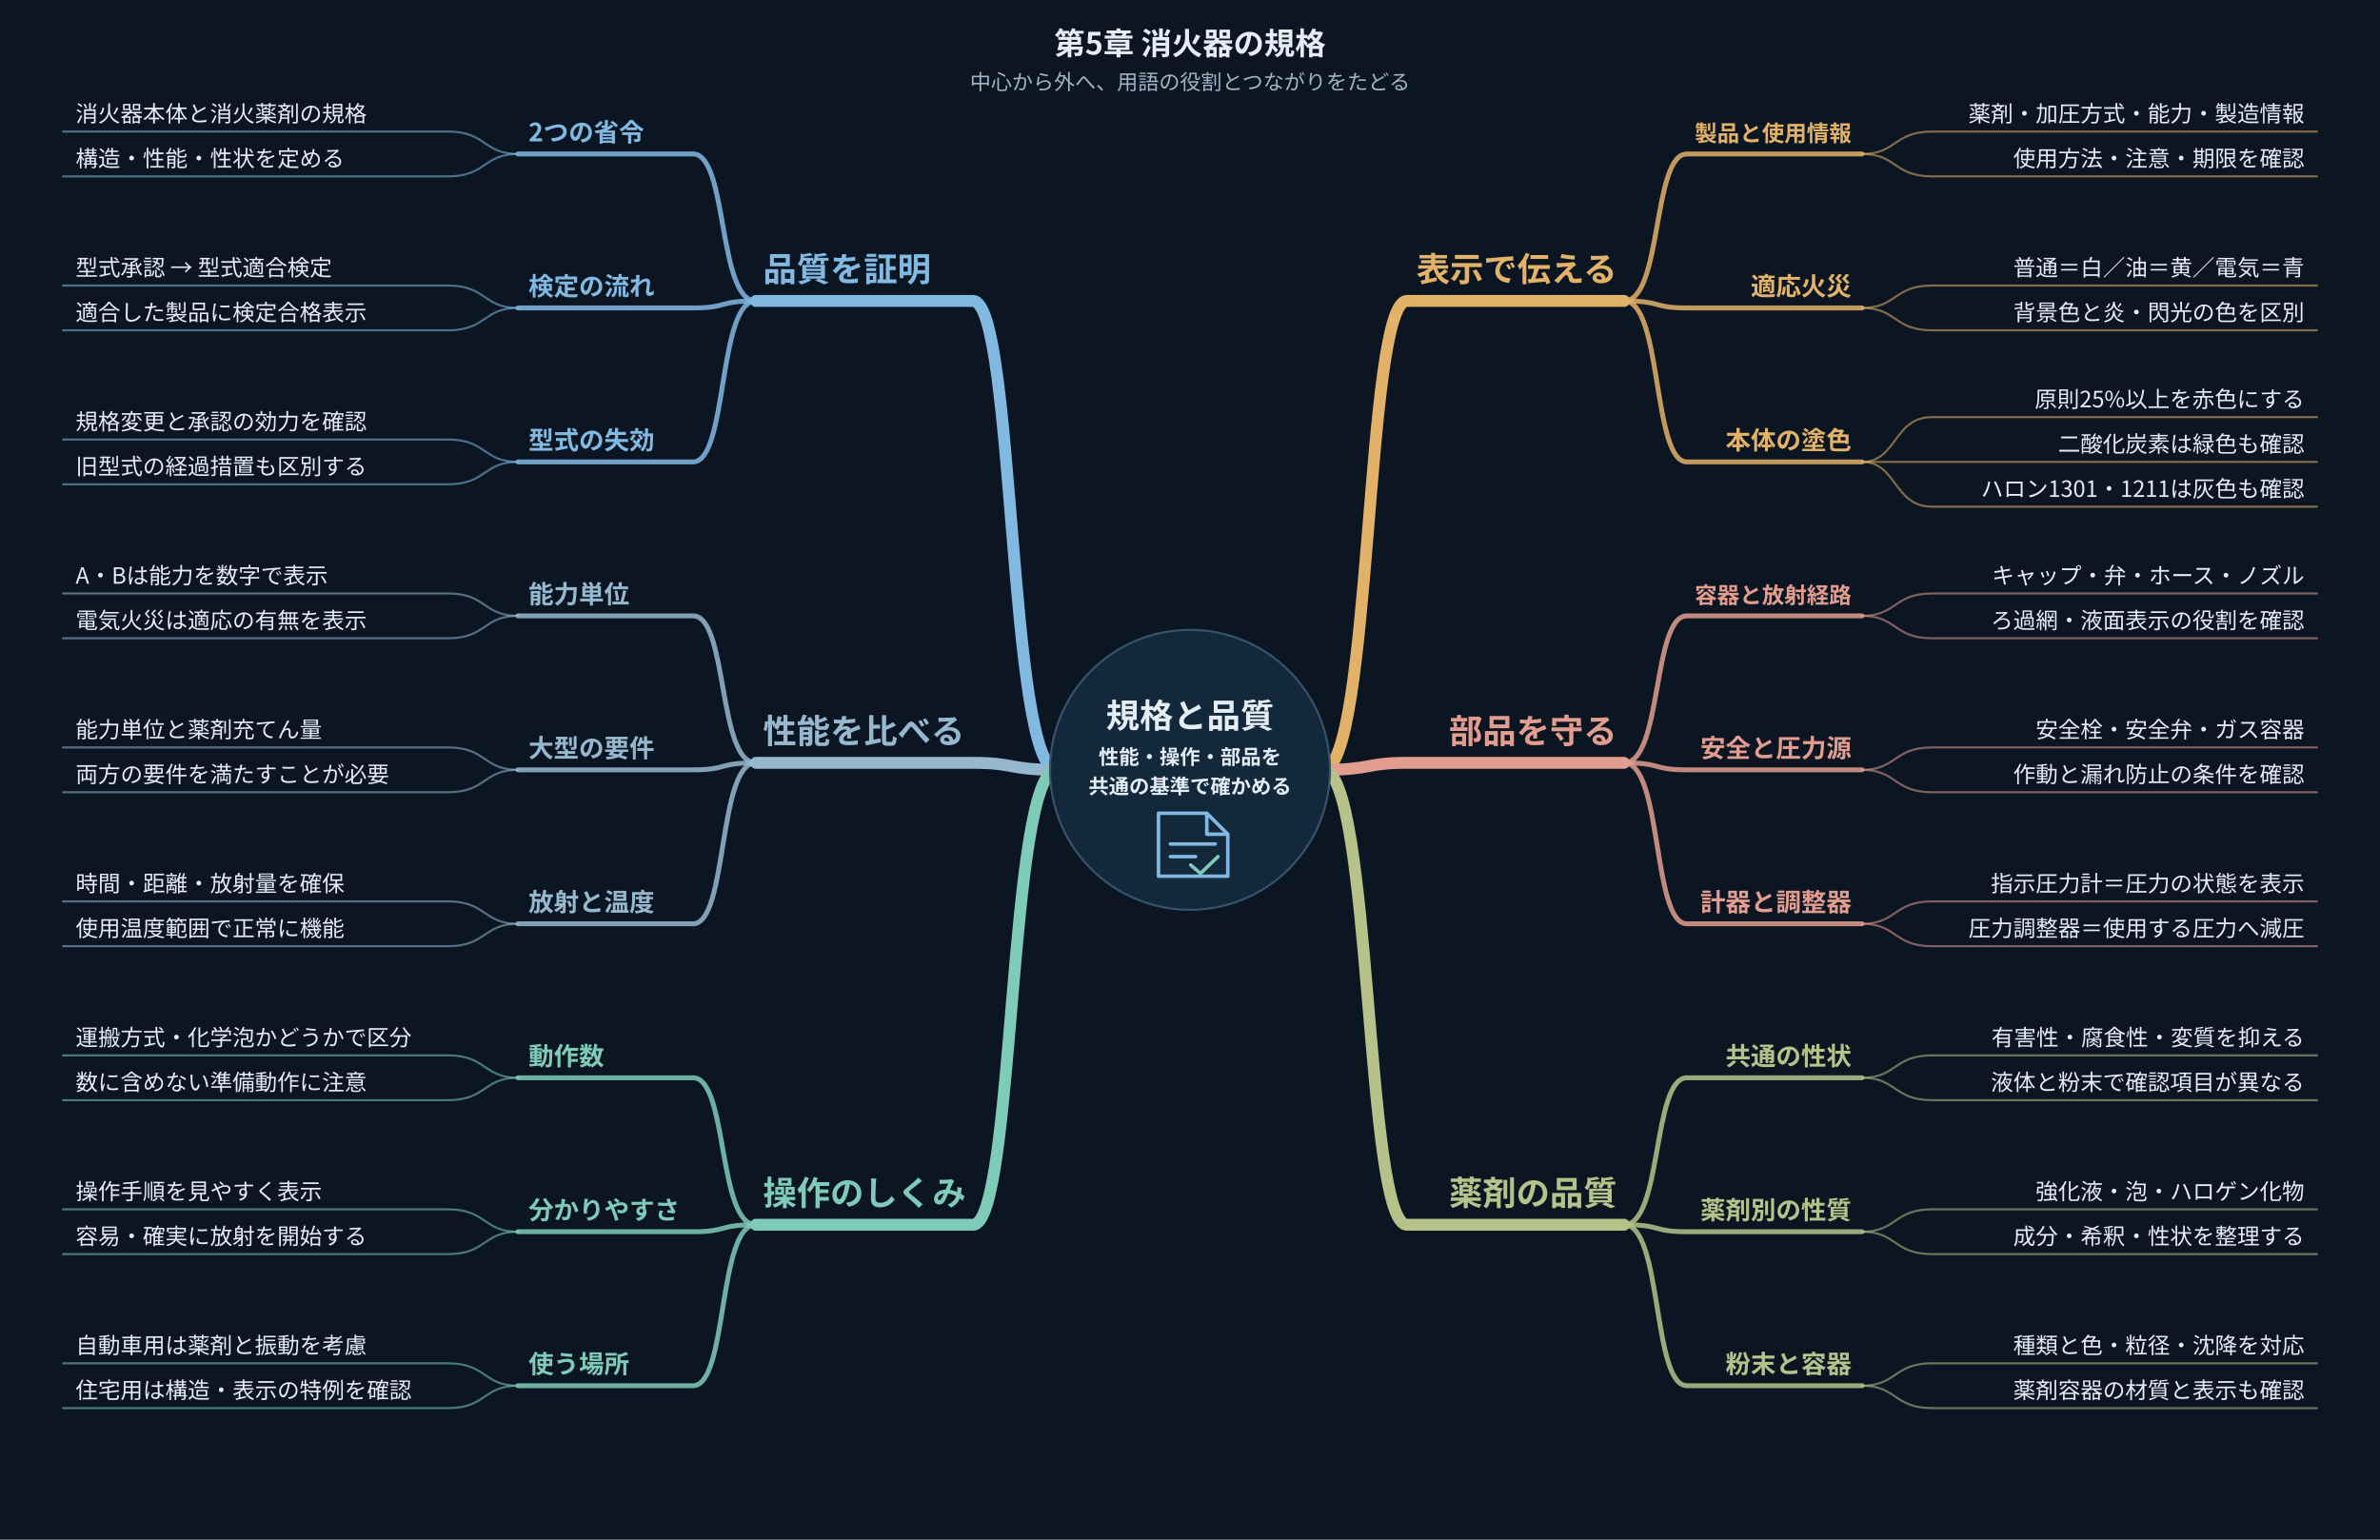
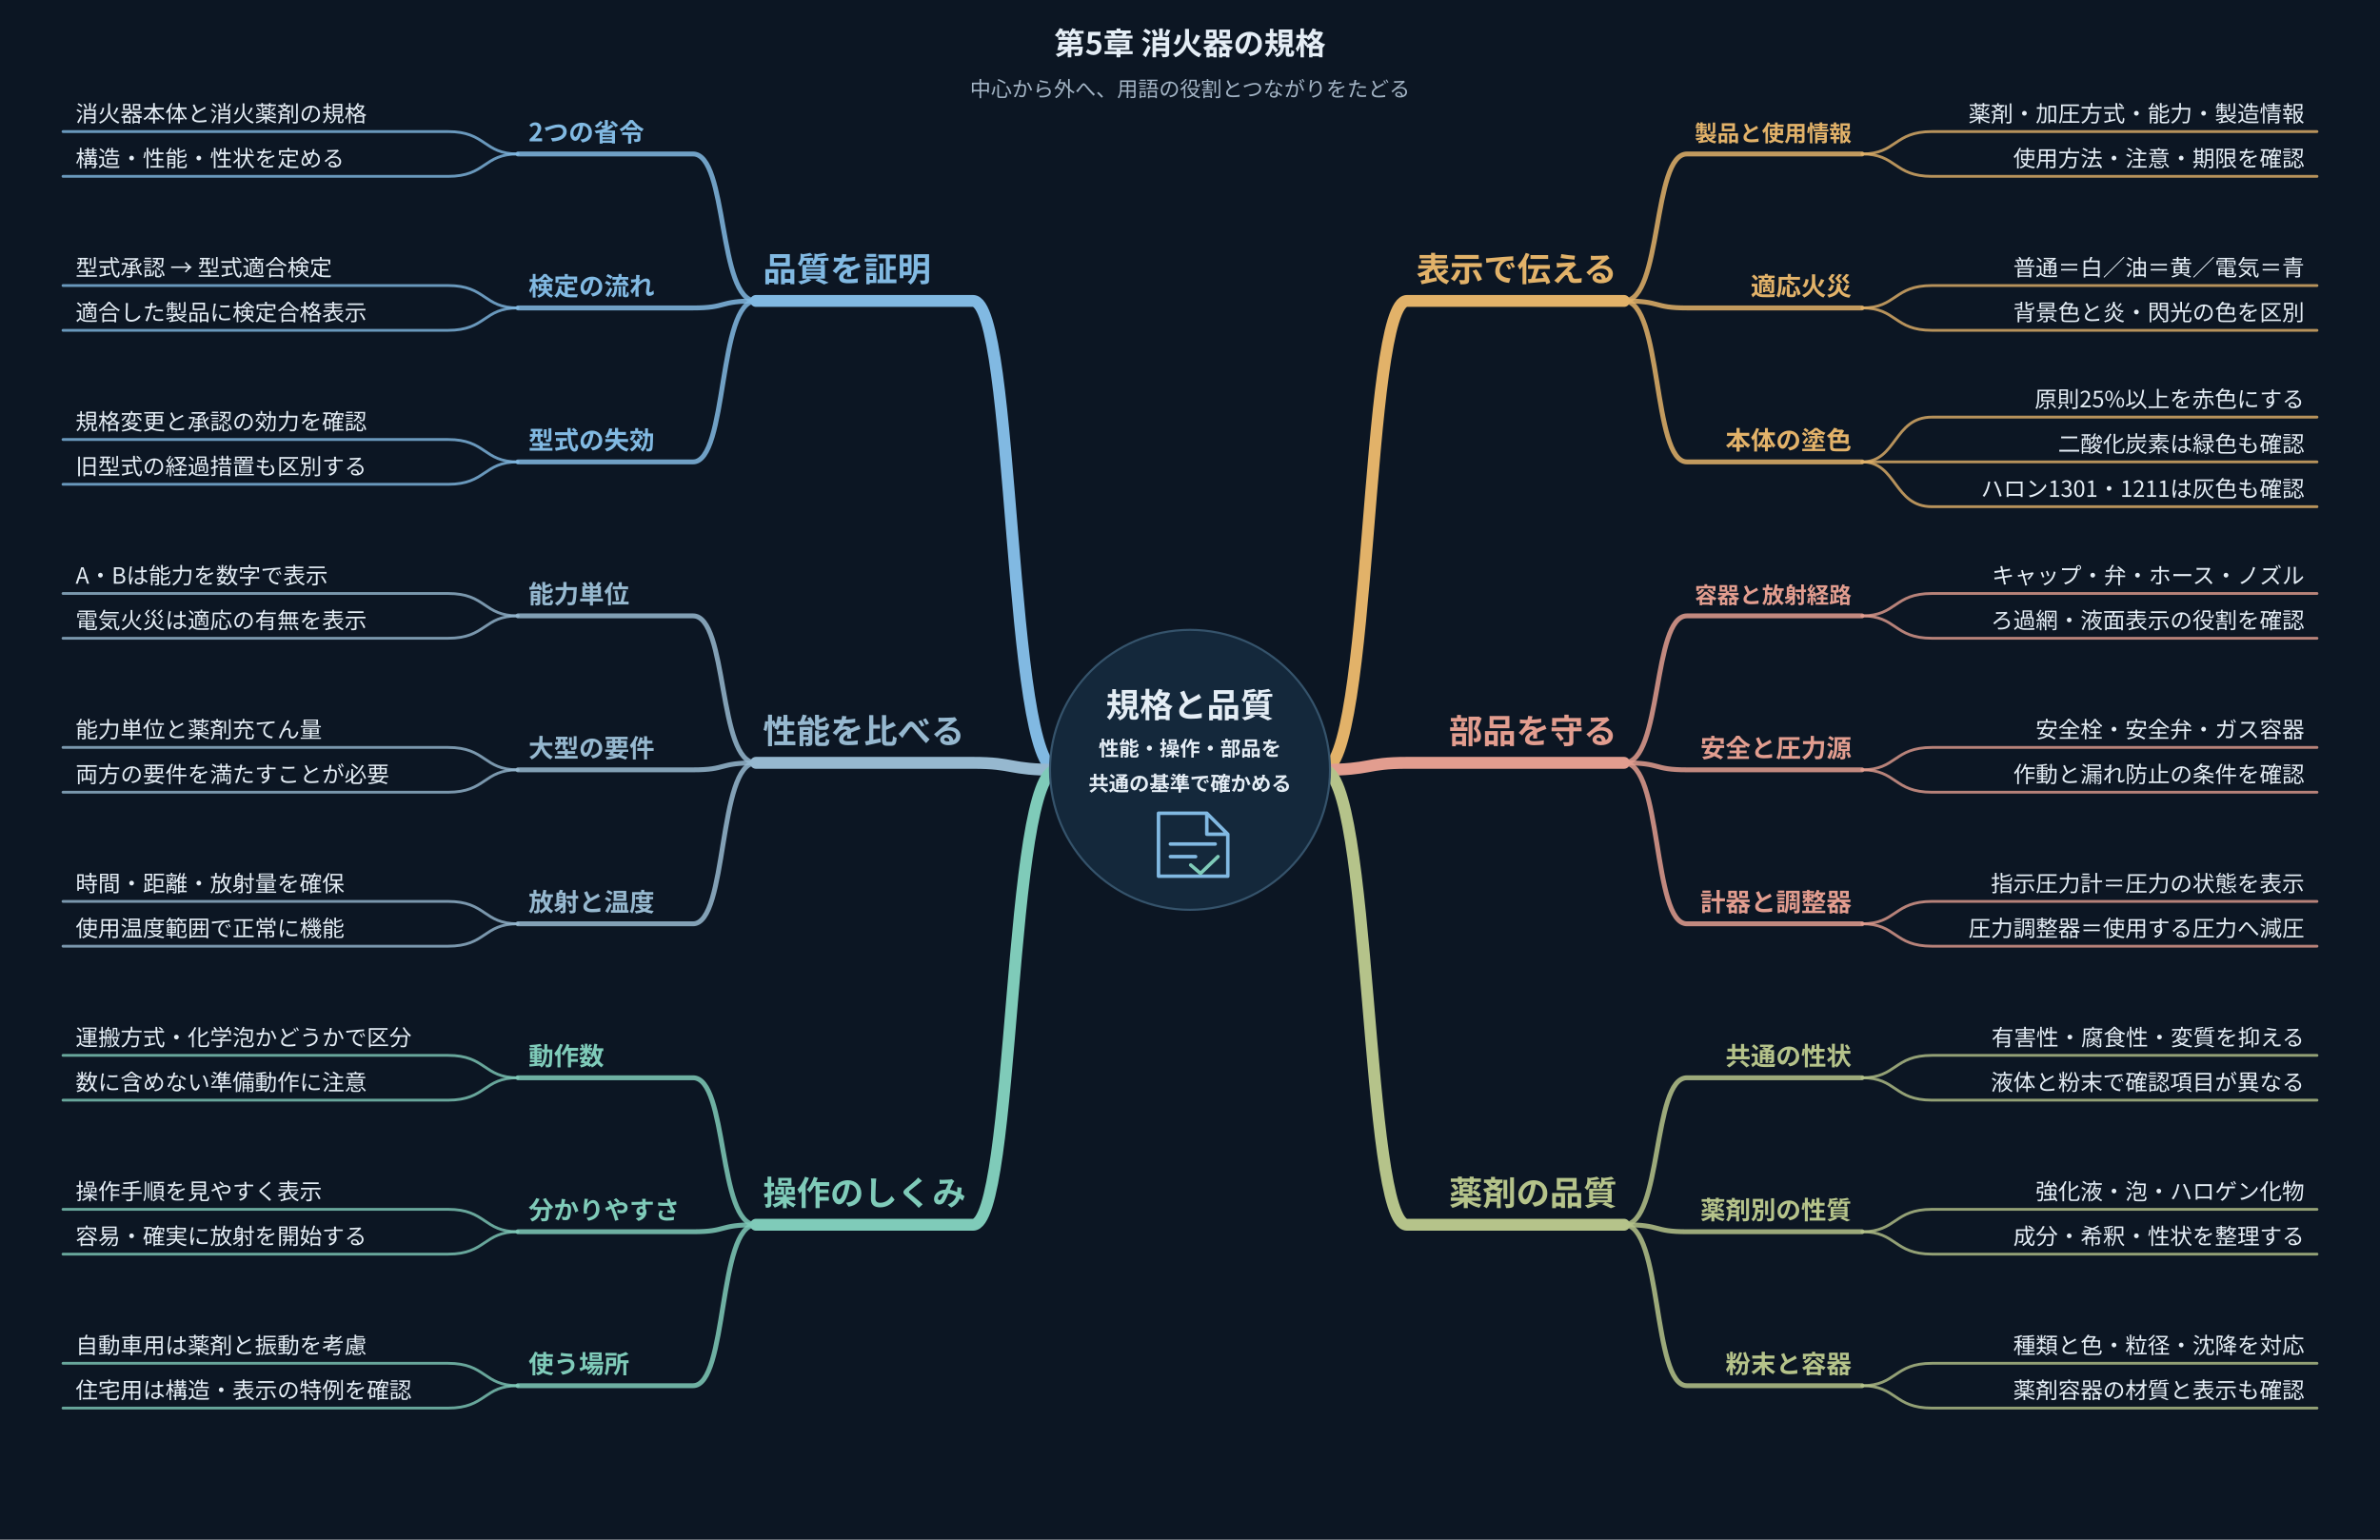
<svg xmlns="http://www.w3.org/2000/svg" width="3400" height="2200" viewBox="0 0 3400 2200" role="img" aria-labelledby="title desc">
  <rect width="3400" height="2200" fill="#0C1623" />
  <g font-family="Meiryo, Noto Sans CJK JP, sans-serif" fill="#E4EDF5" stroke-linecap="round" stroke-linejoin="round">
    <text x="1700" y="78" text-anchor="middle" font-size="44" font-weight="700" fill="#E4EDF5">第5章  消火器の規格</text>
-     <text x="1700" y="128" text-anchor="middle" font-size="30" font-weight="500" fill="#A3B4C5">中心から外へ、用語の役割とつながりをたどる</text>
+     <text x="1700" y="138" text-anchor="middle" font-size="30" font-weight="500" fill="#A3B4C5">中心から外へ、用語の役割とつながりをたどる</text>
    <path d="M 1510 1100 C 1440 1100 1450 430 1390 430 L 1080 430" fill="none" stroke="#81B9E2" stroke-width="17" opacity="1" />
    <text x="1090" y="402" text-anchor="start" font-size="48" font-weight="700" fill="#81B9E2">品質を証明</text>
    <path d="M 1080 430 C 1025 430 1040 220 990 220 L 740 220" fill="none" stroke="#81B9E2" stroke-width="7" opacity="0.85" />
    <text x="755" y="202" text-anchor="start" font-size="36" font-weight="700" fill="#81B9E2">2つの省令</text>
-     <path d="M 740 220 C 690 220 695 188.0 640 188.0 L 90 188.0" fill="none" stroke="#81B9E2" stroke-width="3" opacity="0.55" />
+     <path d="M 740 220 C 690 220 695 188.0 640 188.0 L 90 188.0" fill="none" stroke="#81B9E2" stroke-width="4" opacity="0.8" />
    <text x="108" y="174.0" text-anchor="start" font-size="32" font-weight="500" fill="#E4EDF5">消火器本体と消火薬剤の規格</text>
-     <path d="M 740 220 C 690 220 695 252.0 640 252.0 L 90 252.0" fill="none" stroke="#81B9E2" stroke-width="3" opacity="0.55" />
+     <path d="M 740 220 C 690 220 695 252.0 640 252.0 L 90 252.0" fill="none" stroke="#81B9E2" stroke-width="4" opacity="0.8" />
    <text x="108" y="238.0" text-anchor="start" font-size="32" font-weight="500" fill="#E4EDF5">構造・性能・性状を定める</text>
    <path d="M 1080 430 C 1025 430 1040 440 990 440 L 740 440" fill="none" stroke="#81B9E2" stroke-width="7" opacity="0.85" />
    <text x="755" y="422" text-anchor="start" font-size="36" font-weight="700" fill="#81B9E2">検定の流れ</text>
-     <path d="M 740 440 C 690 440 695 408.0 640 408.0 L 90 408.0" fill="none" stroke="#81B9E2" stroke-width="3" opacity="0.55" />
+     <path d="M 740 440 C 690 440 695 408.0 640 408.0 L 90 408.0" fill="none" stroke="#81B9E2" stroke-width="4" opacity="0.8" />
    <text x="108" y="394.0" text-anchor="start" font-size="32" font-weight="500" fill="#E4EDF5">型式承認 → 型式適合検定</text>
-     <path d="M 740 440 C 690 440 695 472.0 640 472.0 L 90 472.0" fill="none" stroke="#81B9E2" stroke-width="3" opacity="0.55" />
+     <path d="M 740 440 C 690 440 695 472.0 640 472.0 L 90 472.0" fill="none" stroke="#81B9E2" stroke-width="4" opacity="0.8" />
    <text x="108" y="458.0" text-anchor="start" font-size="32" font-weight="500" fill="#E4EDF5">適合した製品に検定合格表示</text>
    <path d="M 1080 430 C 1025 430 1040 660 990 660 L 740 660" fill="none" stroke="#81B9E2" stroke-width="7" opacity="0.85" />
    <text x="755" y="642" text-anchor="start" font-size="36" font-weight="700" fill="#81B9E2">型式の失効</text>
-     <path d="M 740 660 C 690 660 695 628.0 640 628.0 L 90 628.0" fill="none" stroke="#81B9E2" stroke-width="3" opacity="0.55" />
+     <path d="M 740 660 C 690 660 695 628.0 640 628.0 L 90 628.0" fill="none" stroke="#81B9E2" stroke-width="4" opacity="0.8" />
    <text x="108" y="614.0" text-anchor="start" font-size="32" font-weight="500" fill="#E4EDF5">規格変更と承認の効力を確認</text>
-     <path d="M 740 660 C 690 660 695 692.0 640 692.0 L 90 692.0" fill="none" stroke="#81B9E2" stroke-width="3" opacity="0.55" />
+     <path d="M 740 660 C 690 660 695 692.0 640 692.0 L 90 692.0" fill="none" stroke="#81B9E2" stroke-width="4" opacity="0.8" />
    <text x="108" y="678.0" text-anchor="start" font-size="32" font-weight="500" fill="#E4EDF5">旧型式の経過措置も区別する</text>
    <path d="M 1510 1100 C 1440 1100 1450 1090 1390 1090 L 1080 1090" fill="none" stroke="#96B8CF" stroke-width="17" opacity="1" />
    <text x="1090" y="1062" text-anchor="start" font-size="48" font-weight="700" fill="#96B8CF">性能を比べる</text>
    <path d="M 1080 1090 C 1025 1090 1040 880 990 880 L 740 880" fill="none" stroke="#96B8CF" stroke-width="7" opacity="0.85" />
    <text x="755" y="862" text-anchor="start" font-size="36" font-weight="700" fill="#96B8CF">能力単位</text>
-     <path d="M 740 880 C 690 880 695 848.0 640 848.0 L 90 848.0" fill="none" stroke="#96B8CF" stroke-width="3" opacity="0.55" />
+     <path d="M 740 880 C 690 880 695 848.0 640 848.0 L 90 848.0" fill="none" stroke="#96B8CF" stroke-width="4" opacity="0.8" />
    <text x="108" y="834.0" text-anchor="start" font-size="32" font-weight="500" fill="#E4EDF5">A・Bは能力を数字で表示</text>
-     <path d="M 740 880 C 690 880 695 912.0 640 912.0 L 90 912.0" fill="none" stroke="#96B8CF" stroke-width="3" opacity="0.55" />
+     <path d="M 740 880 C 690 880 695 912.0 640 912.0 L 90 912.0" fill="none" stroke="#96B8CF" stroke-width="4" opacity="0.8" />
    <text x="108" y="898.0" text-anchor="start" font-size="32" font-weight="500" fill="#E4EDF5">電気火災は適応の有無を表示</text>
    <path d="M 1080 1090 C 1025 1090 1040 1100 990 1100 L 740 1100" fill="none" stroke="#96B8CF" stroke-width="7" opacity="0.85" />
    <text x="755" y="1082" text-anchor="start" font-size="36" font-weight="700" fill="#96B8CF">大型の要件</text>
-     <path d="M 740 1100 C 690 1100 695 1068.0 640 1068.0 L 90 1068.0" fill="none" stroke="#96B8CF" stroke-width="3" opacity="0.55" />
+     <path d="M 740 1100 C 690 1100 695 1068.0 640 1068.0 L 90 1068.0" fill="none" stroke="#96B8CF" stroke-width="4" opacity="0.8" />
    <text x="108" y="1054.0" text-anchor="start" font-size="32" font-weight="500" fill="#E4EDF5">能力単位と薬剤充てん量</text>
-     <path d="M 740 1100 C 690 1100 695 1132.0 640 1132.0 L 90 1132.0" fill="none" stroke="#96B8CF" stroke-width="3" opacity="0.55" />
+     <path d="M 740 1100 C 690 1100 695 1132.0 640 1132.0 L 90 1132.0" fill="none" stroke="#96B8CF" stroke-width="4" opacity="0.8" />
    <text x="108" y="1118.0" text-anchor="start" font-size="32" font-weight="500" fill="#E4EDF5">両方の要件を満たすことが必要</text>
    <path d="M 1080 1090 C 1025 1090 1040 1320 990 1320 L 740 1320" fill="none" stroke="#96B8CF" stroke-width="7" opacity="0.85" />
    <text x="755" y="1302" text-anchor="start" font-size="36" font-weight="700" fill="#96B8CF">放射と温度</text>
-     <path d="M 740 1320 C 690 1320 695 1288.0 640 1288.0 L 90 1288.0" fill="none" stroke="#96B8CF" stroke-width="3" opacity="0.55" />
+     <path d="M 740 1320 C 690 1320 695 1288.0 640 1288.0 L 90 1288.0" fill="none" stroke="#96B8CF" stroke-width="4" opacity="0.8" />
    <text x="108" y="1274.0" text-anchor="start" font-size="32" font-weight="500" fill="#E4EDF5">時間・距離・放射量を確保</text>
-     <path d="M 740 1320 C 690 1320 695 1352.0 640 1352.0 L 90 1352.0" fill="none" stroke="#96B8CF" stroke-width="3" opacity="0.55" />
+     <path d="M 740 1320 C 690 1320 695 1352.0 640 1352.0 L 90 1352.0" fill="none" stroke="#96B8CF" stroke-width="4" opacity="0.8" />
    <text x="108" y="1338.0" text-anchor="start" font-size="32" font-weight="500" fill="#E4EDF5">使用温度範囲で正常に機能</text>
    <path d="M 1510 1100 C 1440 1100 1450 1750 1390 1750 L 1080 1750" fill="none" stroke="#7FCBB9" stroke-width="17" opacity="1" />
    <text x="1090" y="1722" text-anchor="start" font-size="48" font-weight="700" fill="#7FCBB9">操作のしくみ</text>
    <path d="M 1080 1750 C 1025 1750 1040 1540 990 1540 L 740 1540" fill="none" stroke="#7FCBB9" stroke-width="7" opacity="0.85" />
    <text x="755" y="1522" text-anchor="start" font-size="36" font-weight="700" fill="#7FCBB9">動作数</text>
-     <path d="M 740 1540 C 690 1540 695 1508.0 640 1508.0 L 90 1508.0" fill="none" stroke="#7FCBB9" stroke-width="3" opacity="0.55" />
+     <path d="M 740 1540 C 690 1540 695 1508.0 640 1508.0 L 90 1508.0" fill="none" stroke="#7FCBB9" stroke-width="4" opacity="0.8" />
    <text x="108" y="1494.0" text-anchor="start" font-size="32" font-weight="500" fill="#E4EDF5">運搬方式・化学泡かどうかで区分</text>
-     <path d="M 740 1540 C 690 1540 695 1572.0 640 1572.0 L 90 1572.0" fill="none" stroke="#7FCBB9" stroke-width="3" opacity="0.55" />
+     <path d="M 740 1540 C 690 1540 695 1572.0 640 1572.0 L 90 1572.0" fill="none" stroke="#7FCBB9" stroke-width="4" opacity="0.8" />
    <text x="108" y="1558.0" text-anchor="start" font-size="32" font-weight="500" fill="#E4EDF5">数に含めない準備動作に注意</text>
    <path d="M 1080 1750 C 1025 1750 1040 1760 990 1760 L 740 1760" fill="none" stroke="#7FCBB9" stroke-width="7" opacity="0.85" />
    <text x="755" y="1742" text-anchor="start" font-size="36" font-weight="700" fill="#7FCBB9">分かりやすさ</text>
-     <path d="M 740 1760 C 690 1760 695 1728.0 640 1728.0 L 90 1728.0" fill="none" stroke="#7FCBB9" stroke-width="3" opacity="0.55" />
+     <path d="M 740 1760 C 690 1760 695 1728.0 640 1728.0 L 90 1728.0" fill="none" stroke="#7FCBB9" stroke-width="4" opacity="0.8" />
    <text x="108" y="1714.0" text-anchor="start" font-size="32" font-weight="500" fill="#E4EDF5">操作手順を見やすく表示</text>
-     <path d="M 740 1760 C 690 1760 695 1792.0 640 1792.0 L 90 1792.0" fill="none" stroke="#7FCBB9" stroke-width="3" opacity="0.55" />
+     <path d="M 740 1760 C 690 1760 695 1792.0 640 1792.0 L 90 1792.0" fill="none" stroke="#7FCBB9" stroke-width="4" opacity="0.8" />
    <text x="108" y="1778.0" text-anchor="start" font-size="32" font-weight="500" fill="#E4EDF5">容易・確実に放射を開始する</text>
    <path d="M 1080 1750 C 1025 1750 1040 1980 990 1980 L 740 1980" fill="none" stroke="#7FCBB9" stroke-width="7" opacity="0.85" />
    <text x="755" y="1962" text-anchor="start" font-size="36" font-weight="700" fill="#7FCBB9">使う場所</text>
-     <path d="M 740 1980 C 690 1980 695 1948.0 640 1948.0 L 90 1948.0" fill="none" stroke="#7FCBB9" stroke-width="3" opacity="0.55" />
+     <path d="M 740 1980 C 690 1980 695 1948.0 640 1948.0 L 90 1948.0" fill="none" stroke="#7FCBB9" stroke-width="4" opacity="0.8" />
    <text x="108" y="1934.0" text-anchor="start" font-size="32" font-weight="500" fill="#E4EDF5">自動車用は薬剤と振動を考慮</text>
-     <path d="M 740 1980 C 690 1980 695 2012.0 640 2012.0 L 90 2012.0" fill="none" stroke="#7FCBB9" stroke-width="3" opacity="0.55" />
+     <path d="M 740 1980 C 690 1980 695 2012.0 640 2012.0 L 90 2012.0" fill="none" stroke="#7FCBB9" stroke-width="4" opacity="0.8" />
    <text x="108" y="1998.0" text-anchor="start" font-size="32" font-weight="500" fill="#E4EDF5">住宅用は構造・表示の特例を確認</text>
    <path d="M 1890 1100 C 1960 1100 1950 430 2010 430 L 2320 430" fill="none" stroke="#E2B269" stroke-width="17" opacity="1" />
    <text x="2310" y="402" text-anchor="end" font-size="48" font-weight="700" fill="#E2B269">表示で伝える</text>
    <path d="M 2320 430 C 2375 430 2360 220 2410 220 L 2660 220" fill="none" stroke="#E2B269" stroke-width="7" opacity="0.85" />
    <text x="2645" y="202" text-anchor="end" font-size="32" font-weight="700" fill="#E2B269">製品と使用情報</text>
-     <path d="M 2660 220 C 2710 220 2705 188.0 2760 188.0 L 3310 188.0" fill="none" stroke="#E2B269" stroke-width="3" opacity="0.55" />
+     <path d="M 2660 220 C 2710 220 2705 188.0 2760 188.0 L 3310 188.0" fill="none" stroke="#E2B269" stroke-width="4" opacity="0.8" />
    <text x="3292" y="174.0" text-anchor="end" font-size="32" font-weight="500" fill="#E4EDF5">薬剤・加圧方式・能力・製造情報</text>
-     <path d="M 2660 220 C 2710 220 2705 252.0 2760 252.0 L 3310 252.0" fill="none" stroke="#E2B269" stroke-width="3" opacity="0.55" />
+     <path d="M 2660 220 C 2710 220 2705 252.0 2760 252.0 L 3310 252.0" fill="none" stroke="#E2B269" stroke-width="4" opacity="0.8" />
    <text x="3292" y="238.0" text-anchor="end" font-size="32" font-weight="500" fill="#E4EDF5">使用方法・注意・期限を確認</text>
    <path d="M 2320 430 C 2375 430 2360 440 2410 440 L 2660 440" fill="none" stroke="#E2B269" stroke-width="7" opacity="0.85" />
    <text x="2645" y="422" text-anchor="end" font-size="36" font-weight="700" fill="#E2B269">適応火災</text>
-     <path d="M 2660 440 C 2710 440 2705 408.0 2760 408.0 L 3310 408.0" fill="none" stroke="#E2B269" stroke-width="3" opacity="0.55" />
+     <path d="M 2660 440 C 2710 440 2705 408.0 2760 408.0 L 3310 408.0" fill="none" stroke="#E2B269" stroke-width="4" opacity="0.8" />
    <text x="3292" y="394.0" text-anchor="end" font-size="32" font-weight="500" fill="#E4EDF5">普通＝白／油＝黄／電気＝青</text>
-     <path d="M 2660 440 C 2710 440 2705 472.0 2760 472.0 L 3310 472.0" fill="none" stroke="#E2B269" stroke-width="3" opacity="0.55" />
+     <path d="M 2660 440 C 2710 440 2705 472.0 2760 472.0 L 3310 472.0" fill="none" stroke="#E2B269" stroke-width="4" opacity="0.8" />
    <text x="3292" y="458.0" text-anchor="end" font-size="32" font-weight="500" fill="#E4EDF5">背景色と炎・閃光の色を区別</text>
    <path d="M 2320 430 C 2375 430 2360 660 2410 660 L 2660 660" fill="none" stroke="#E2B269" stroke-width="7" opacity="0.85" />
    <text x="2645" y="642" text-anchor="end" font-size="36" font-weight="700" fill="#E2B269">本体の塗色</text>
-     <path d="M 2660 660 C 2710 660 2705 596.0 2760 596.0 L 3310 596.0" fill="none" stroke="#E2B269" stroke-width="3" opacity="0.55" />
+     <path d="M 2660 660 C 2710 660 2705 596.0 2760 596.0 L 3310 596.0" fill="none" stroke="#E2B269" stroke-width="4" opacity="0.8" />
    <text x="3292" y="582.0" text-anchor="end" font-size="32" font-weight="500" fill="#E4EDF5">原則25%以上を赤色にする</text>
-     <path d="M 2660 660 C 2710 660 2705 660.0 2760 660.0 L 3310 660.0" fill="none" stroke="#E2B269" stroke-width="3" opacity="0.55" />
+     <path d="M 2660 660 C 2710 660 2705 660.0 2760 660.0 L 3310 660.0" fill="none" stroke="#E2B269" stroke-width="4" opacity="0.8" />
    <text x="3292" y="646.0" text-anchor="end" font-size="32" font-weight="500" fill="#E4EDF5">二酸化炭素は緑色も確認</text>
-     <path d="M 2660 660 C 2710 660 2705 724.0 2760 724.0 L 3310 724.0" fill="none" stroke="#E2B269" stroke-width="3" opacity="0.55" />
+     <path d="M 2660 660 C 2710 660 2705 724.0 2760 724.0 L 3310 724.0" fill="none" stroke="#E2B269" stroke-width="4" opacity="0.8" />
    <text x="3292" y="710.0" text-anchor="end" font-size="32" font-weight="500" fill="#E4EDF5">ハロン1301・1211は灰色も確認</text>
    <path d="M 1890 1100 C 1960 1100 1950 1090 2010 1090 L 2320 1090" fill="none" stroke="#E29D8F" stroke-width="17" opacity="1" />
    <text x="2310" y="1062" text-anchor="end" font-size="48" font-weight="700" fill="#E29D8F">部品を守る</text>
    <path d="M 2320 1090 C 2375 1090 2360 880 2410 880 L 2660 880" fill="none" stroke="#E29D8F" stroke-width="7" opacity="0.85" />
    <text x="2645" y="862" text-anchor="end" font-size="32" font-weight="700" fill="#E29D8F">容器と放射経路</text>
-     <path d="M 2660 880 C 2710 880 2705 848.0 2760 848.0 L 3310 848.0" fill="none" stroke="#E29D8F" stroke-width="3" opacity="0.55" />
+     <path d="M 2660 880 C 2710 880 2705 848.0 2760 848.0 L 3310 848.0" fill="none" stroke="#E29D8F" stroke-width="4" opacity="0.8" />
    <text x="3292" y="834.0" text-anchor="end" font-size="32" font-weight="500" fill="#E4EDF5">キャップ・弁・ホース・ノズル</text>
-     <path d="M 2660 880 C 2710 880 2705 912.0 2760 912.0 L 3310 912.0" fill="none" stroke="#E29D8F" stroke-width="3" opacity="0.55" />
+     <path d="M 2660 880 C 2710 880 2705 912.0 2760 912.0 L 3310 912.0" fill="none" stroke="#E29D8F" stroke-width="4" opacity="0.8" />
    <text x="3292" y="898.0" text-anchor="end" font-size="32" font-weight="500" fill="#E4EDF5">ろ過網・液面表示の役割を確認</text>
    <path d="M 2320 1090 C 2375 1090 2360 1100 2410 1100 L 2660 1100" fill="none" stroke="#E29D8F" stroke-width="7" opacity="0.85" />
    <text x="2645" y="1082" text-anchor="end" font-size="36" font-weight="700" fill="#E29D8F">安全と圧力源</text>
-     <path d="M 2660 1100 C 2710 1100 2705 1068.0 2760 1068.0 L 3310 1068.0" fill="none" stroke="#E29D8F" stroke-width="3" opacity="0.55" />
+     <path d="M 2660 1100 C 2710 1100 2705 1068.0 2760 1068.0 L 3310 1068.0" fill="none" stroke="#E29D8F" stroke-width="4" opacity="0.8" />
    <text x="3292" y="1054.0" text-anchor="end" font-size="32" font-weight="500" fill="#E4EDF5">安全栓・安全弁・ガス容器</text>
-     <path d="M 2660 1100 C 2710 1100 2705 1132.0 2760 1132.0 L 3310 1132.0" fill="none" stroke="#E29D8F" stroke-width="3" opacity="0.55" />
+     <path d="M 2660 1100 C 2710 1100 2705 1132.0 2760 1132.0 L 3310 1132.0" fill="none" stroke="#E29D8F" stroke-width="4" opacity="0.8" />
    <text x="3292" y="1118.0" text-anchor="end" font-size="32" font-weight="500" fill="#E4EDF5">作動と漏れ防止の条件を確認</text>
    <path d="M 2320 1090 C 2375 1090 2360 1320 2410 1320 L 2660 1320" fill="none" stroke="#E29D8F" stroke-width="7" opacity="0.85" />
    <text x="2645" y="1302" text-anchor="end" font-size="36" font-weight="700" fill="#E29D8F">計器と調整器</text>
-     <path d="M 2660 1320 C 2710 1320 2705 1288.0 2760 1288.0 L 3310 1288.0" fill="none" stroke="#E29D8F" stroke-width="3" opacity="0.55" />
+     <path d="M 2660 1320 C 2710 1320 2705 1288.0 2760 1288.0 L 3310 1288.0" fill="none" stroke="#E29D8F" stroke-width="4" opacity="0.8" />
    <text x="3292" y="1274.0" text-anchor="end" font-size="32" font-weight="500" fill="#E4EDF5">指示圧力計＝圧力の状態を表示</text>
-     <path d="M 2660 1320 C 2710 1320 2705 1352.0 2760 1352.0 L 3310 1352.0" fill="none" stroke="#E29D8F" stroke-width="3" opacity="0.55" />
+     <path d="M 2660 1320 C 2710 1320 2705 1352.0 2760 1352.0 L 3310 1352.0" fill="none" stroke="#E29D8F" stroke-width="4" opacity="0.8" />
    <text x="3292" y="1338.0" text-anchor="end" font-size="32" font-weight="500" fill="#E4EDF5">圧力調整器＝使用する圧力へ減圧</text>
    <path d="M 1890 1100 C 1960 1100 1950 1750 2010 1750 L 2320 1750" fill="none" stroke="#B5C38A" stroke-width="17" opacity="1" />
    <text x="2310" y="1722" text-anchor="end" font-size="48" font-weight="700" fill="#B5C38A">薬剤の品質</text>
    <path d="M 2320 1750 C 2375 1750 2360 1540 2410 1540 L 2660 1540" fill="none" stroke="#B5C38A" stroke-width="7" opacity="0.85" />
    <text x="2645" y="1522" text-anchor="end" font-size="36" font-weight="700" fill="#B5C38A">共通の性状</text>
-     <path d="M 2660 1540 C 2710 1540 2705 1508.0 2760 1508.0 L 3310 1508.0" fill="none" stroke="#B5C38A" stroke-width="3" opacity="0.55" />
+     <path d="M 2660 1540 C 2710 1540 2705 1508.0 2760 1508.0 L 3310 1508.0" fill="none" stroke="#B5C38A" stroke-width="4" opacity="0.8" />
    <text x="3292" y="1494.0" text-anchor="end" font-size="32" font-weight="500" fill="#E4EDF5">有害性・腐食性・変質を抑える</text>
-     <path d="M 2660 1540 C 2710 1540 2705 1572.0 2760 1572.0 L 3310 1572.0" fill="none" stroke="#B5C38A" stroke-width="3" opacity="0.55" />
+     <path d="M 2660 1540 C 2710 1540 2705 1572.0 2760 1572.0 L 3310 1572.0" fill="none" stroke="#B5C38A" stroke-width="4" opacity="0.8" />
    <text x="3292" y="1558.0" text-anchor="end" font-size="32" font-weight="500" fill="#E4EDF5">液体と粉末で確認項目が異なる</text>
    <path d="M 2320 1750 C 2375 1750 2360 1760 2410 1760 L 2660 1760" fill="none" stroke="#B5C38A" stroke-width="7" opacity="0.85" />
    <text x="2645" y="1742" text-anchor="end" font-size="36" font-weight="700" fill="#B5C38A">薬剤別の性質</text>
-     <path d="M 2660 1760 C 2710 1760 2705 1728.0 2760 1728.0 L 3310 1728.0" fill="none" stroke="#B5C38A" stroke-width="3" opacity="0.55" />
+     <path d="M 2660 1760 C 2710 1760 2705 1728.0 2760 1728.0 L 3310 1728.0" fill="none" stroke="#B5C38A" stroke-width="4" opacity="0.8" />
    <text x="3292" y="1714.0" text-anchor="end" font-size="32" font-weight="500" fill="#E4EDF5">強化液・泡・ハロゲン化物</text>
-     <path d="M 2660 1760 C 2710 1760 2705 1792.0 2760 1792.0 L 3310 1792.0" fill="none" stroke="#B5C38A" stroke-width="3" opacity="0.55" />
+     <path d="M 2660 1760 C 2710 1760 2705 1792.0 2760 1792.0 L 3310 1792.0" fill="none" stroke="#B5C38A" stroke-width="4" opacity="0.8" />
    <text x="3292" y="1778.0" text-anchor="end" font-size="32" font-weight="500" fill="#E4EDF5">成分・希釈・性状を整理する</text>
    <path d="M 2320 1750 C 2375 1750 2360 1980 2410 1980 L 2660 1980" fill="none" stroke="#B5C38A" stroke-width="7" opacity="0.85" />
    <text x="2645" y="1962" text-anchor="end" font-size="36" font-weight="700" fill="#B5C38A">粉末と容器</text>
-     <path d="M 2660 1980 C 2710 1980 2705 1948.0 2760 1948.0 L 3310 1948.0" fill="none" stroke="#B5C38A" stroke-width="3" opacity="0.55" />
+     <path d="M 2660 1980 C 2710 1980 2705 1948.0 2760 1948.0 L 3310 1948.0" fill="none" stroke="#B5C38A" stroke-width="4" opacity="0.8" />
    <text x="3292" y="1934.0" text-anchor="end" font-size="32" font-weight="500" fill="#E4EDF5">種類と色・粒径・沈降を対応</text>
-     <path d="M 2660 1980 C 2710 1980 2705 2012.0 2760 2012.0 L 3310 2012.0" fill="none" stroke="#B5C38A" stroke-width="3" opacity="0.55" />
+     <path d="M 2660 1980 C 2710 1980 2705 2012.0 2760 2012.0 L 3310 2012.0" fill="none" stroke="#B5C38A" stroke-width="4" opacity="0.8" />
    <text x="3292" y="1998.0" text-anchor="end" font-size="32" font-weight="500" fill="#E4EDF5">薬剤容器の材質と表示も確認</text>
    <circle cx="1700" cy="1100" r="200" fill="#14283B" stroke="#35536B" stroke-width="3" />
-     <text x="1700" y="1040" text-anchor="middle" font-size="48" font-weight="700" fill="#E4EDF5">規格と品質</text>
-     <text x="1700" y="1092" text-anchor="middle" font-size="29" font-weight="600" fill="#E4EDF5">性能・操作・部品を</text>
-     <text x="1700" y="1134" text-anchor="middle" font-size="29" font-weight="600" fill="#E4EDF5">共通の基準で確かめる</text>
+     <text x="1700" y="1025" text-anchor="middle" font-size="48" font-weight="700" fill="#E4EDF5">規格と品質</text>
+     <text x="1700" y="1080" text-anchor="middle" font-size="29" font-weight="600" fill="#E4EDF5">性能・操作・部品を</text>
+     <text x="1700" y="1130" text-anchor="middle" font-size="29" font-weight="600" fill="#E4EDF5">共通の基準で確かめる</text>
    <path d="M 1655 1162 L 1724 1162 L 1754 1192 L 1754 1252 L 1655 1252 Z M 1724 1162 L 1724 1192 L 1754 1192 M 1672 1206 L 1736 1206 M 1672 1224 L 1708 1224" fill="none" stroke="#81B9E2" stroke-width="5" opacity="1" />
    <path d="M 1701 1236 L 1715 1248 L 1740 1224" fill="none" stroke="#7FCBB9" stroke-width="5" opacity="1" />
  </g>
</svg>
